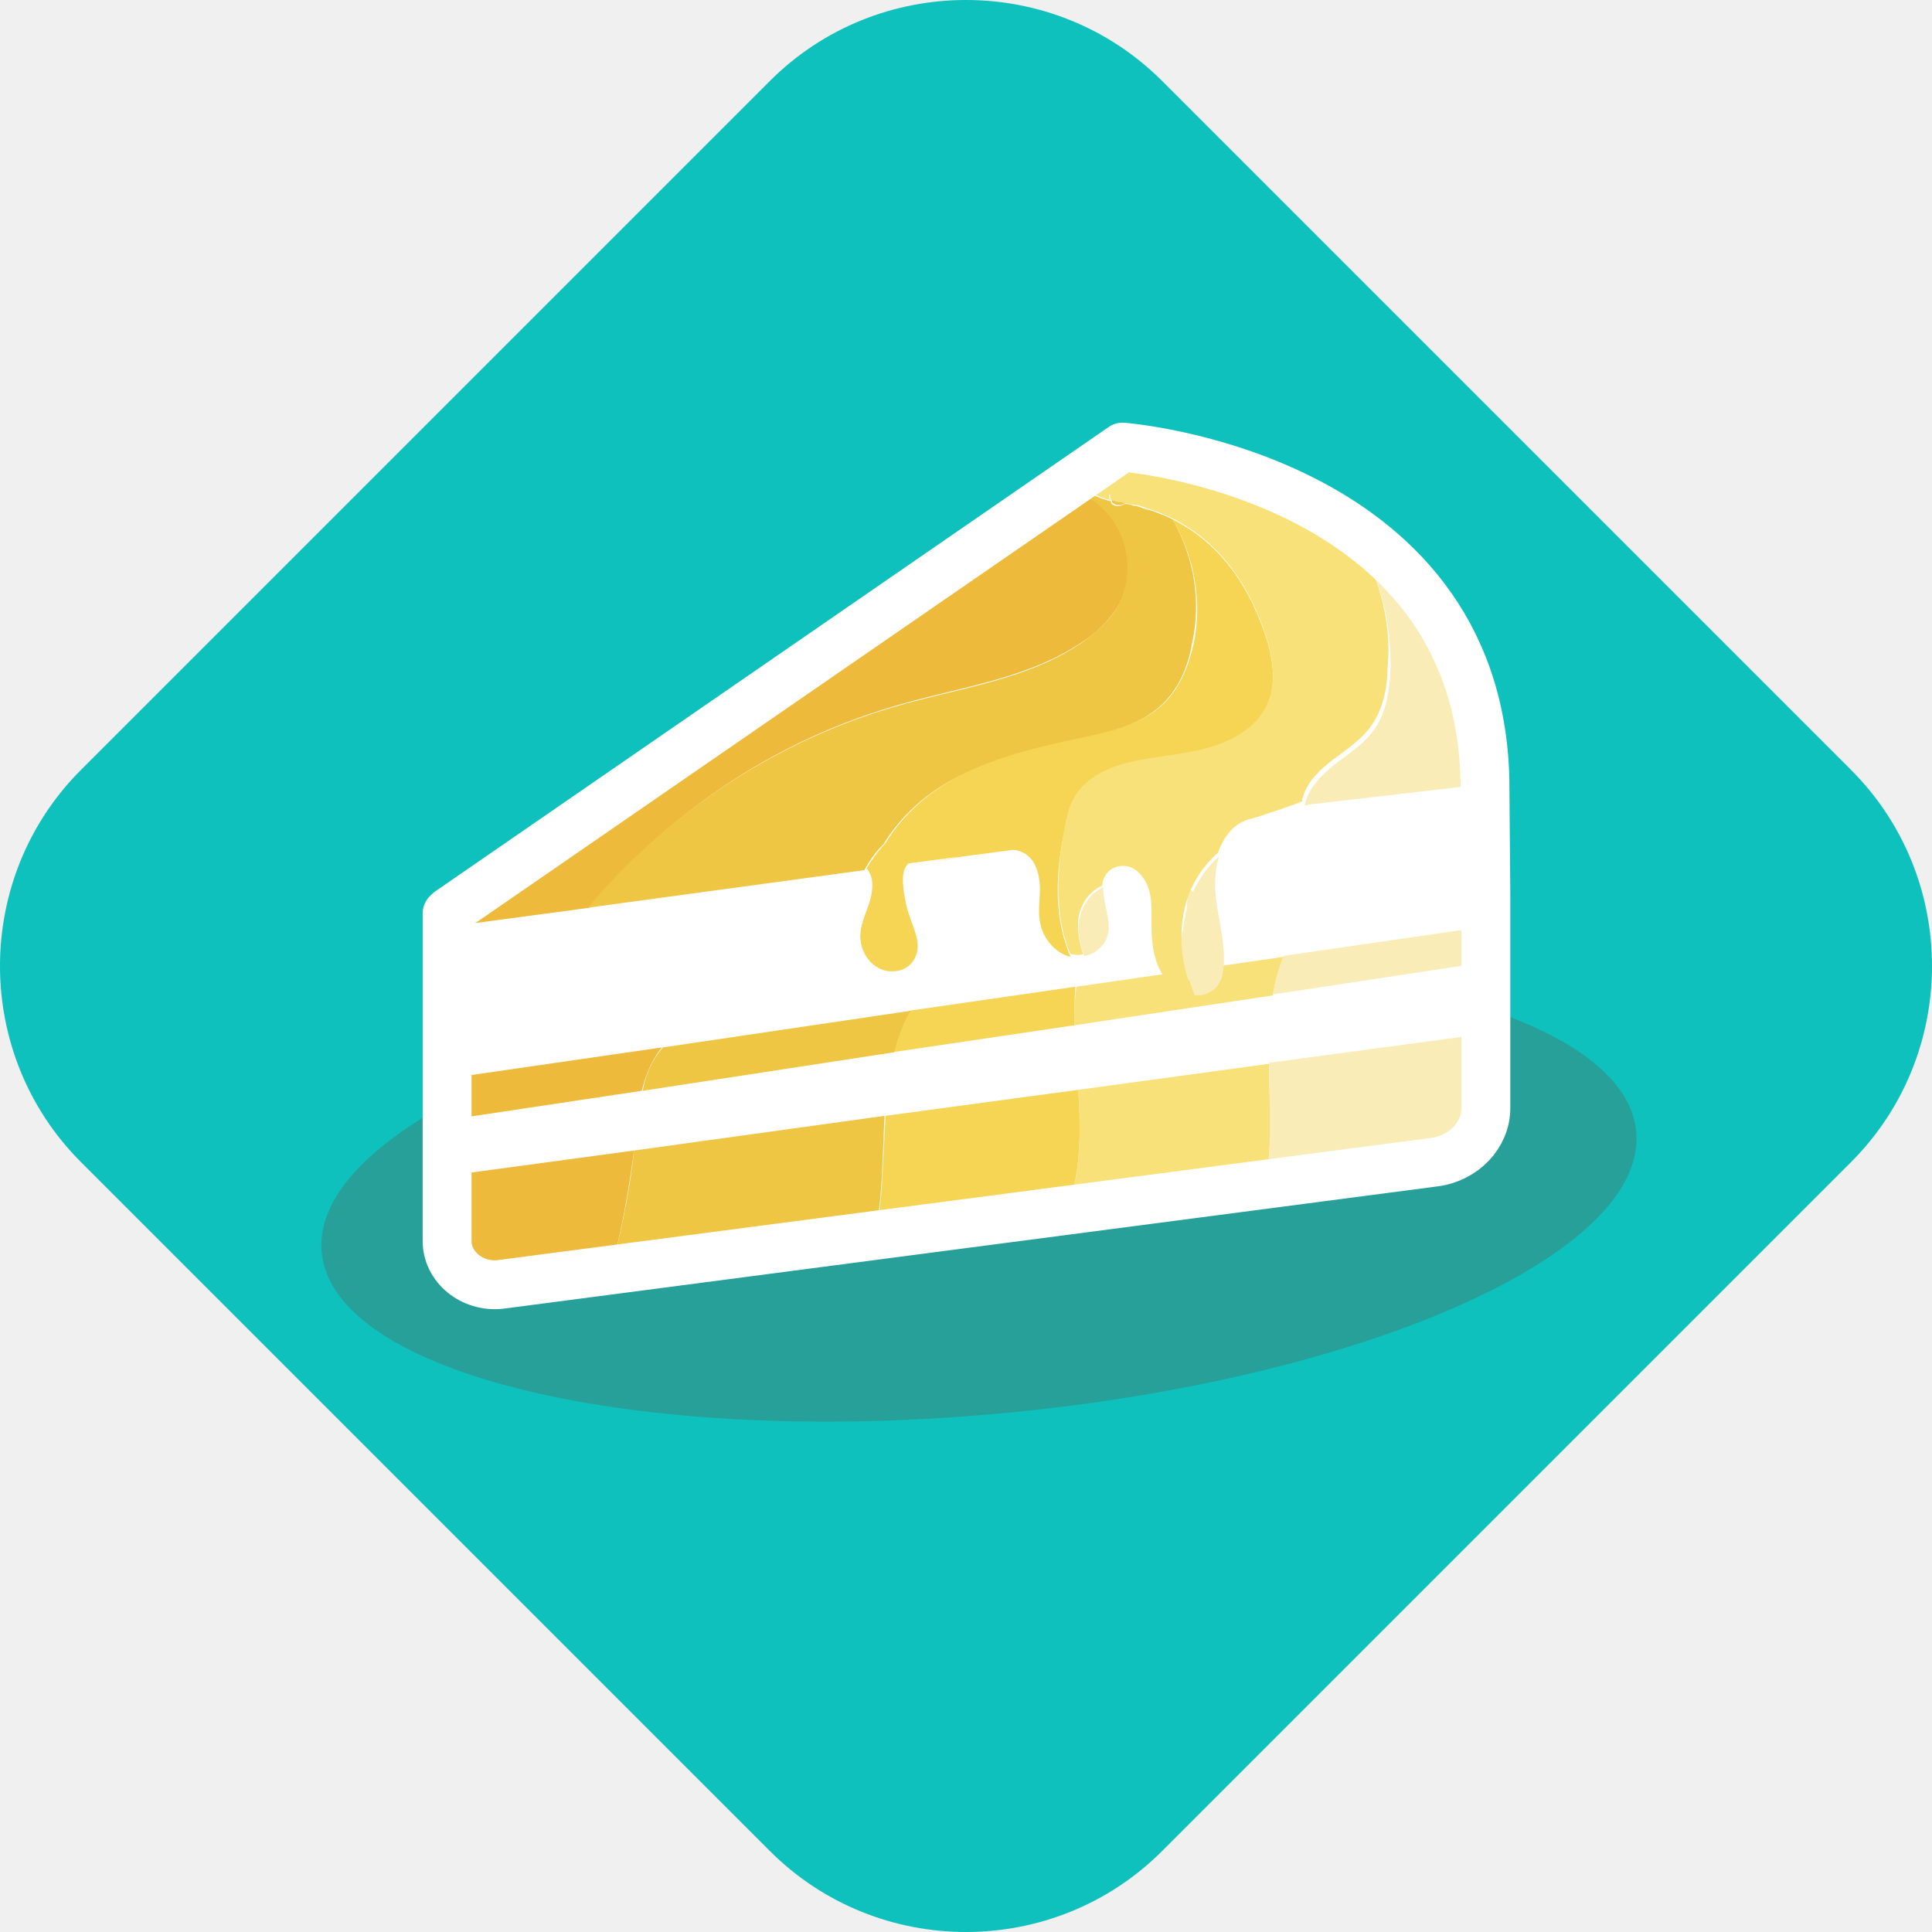
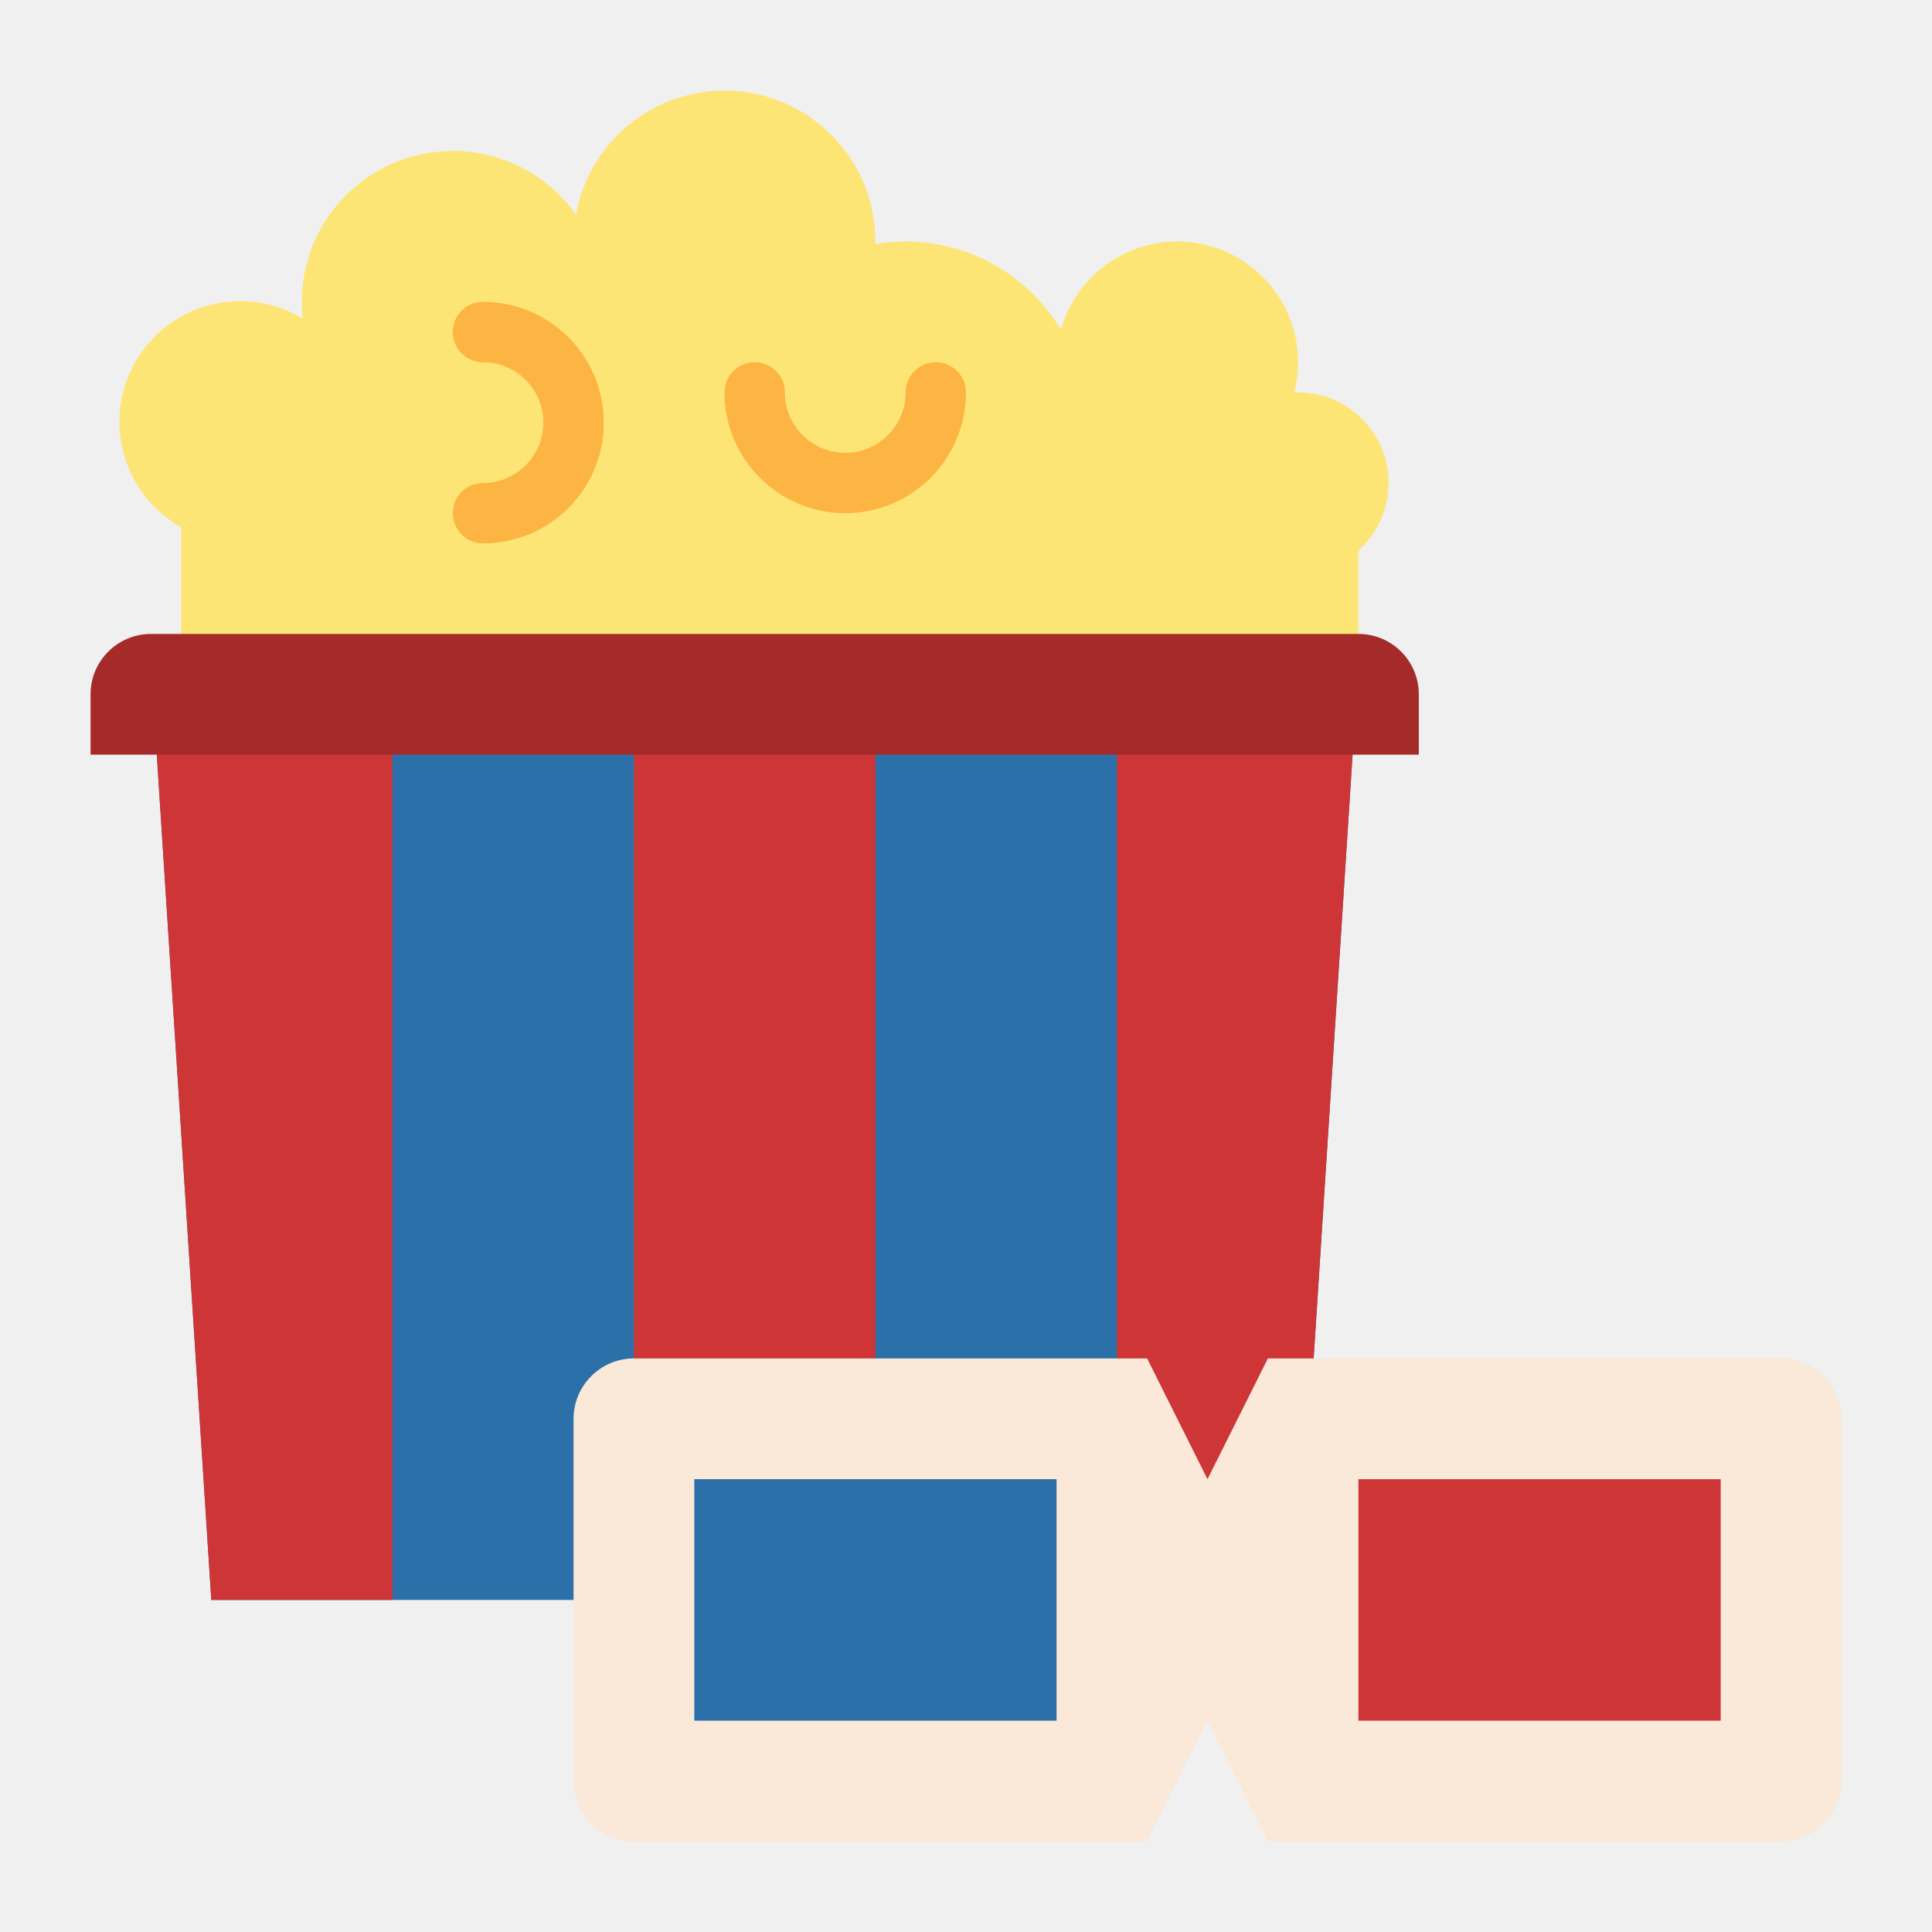
- <svg xmlns="http://www.w3.org/2000/svg" version="1.1" id="Layer_1" x="0px" y="0px" viewBox="0 0 200.5 200.5" enable-background="new 0 0 200.5 200.5" xml:space="preserve">
-   <path fill="#0EC1BC" d="M192.1,120.6l-71.5,71.5c-11.2,11.2-29.5,11.2-40.7,0L8.4,120.6c-11.2-11.2-11.2-29.5,0-40.7L79.9,8.4  c11.2-11.2,29.5-11.2,40.7,0l71.5,71.5C203.3,91.1,203.3,109.4,192.1,120.6z" />
-   <ellipse transform="matrix(0.9958 -9.115107e-02 9.115107e-02 0.9958 -10.8562 9.7731)" fill="#27A09A" cx="101.6" cy="123.7" rx="68.5" ry="23.1" />
-   <g>
-     <path fill="#FFFFFF" d="M153.4,80.8c-0.8-30.3-37.1-32.9-37.1-32.9L47.3,94l0,0l-0.2,0.2l0,1.8l0-1.8v11.2v7.4v3.9v5.3v4.8   c0,2.6,2.6,4.6,5.4,4.3l95.7-12.2c3-0.4,5.2-2.7,5.2-5.4v-4.7V102v-3.4v-6.4L153.4,80.8L153.4,80.8z" />
-     <g>
-       <path fill="#F9E17A" d="M131.7,110.4l-19.8,2.7c0.2,3.3,0.3,6.6-0.4,9.8c-0.1,0.3-0.1,0.5-0.2,0.8l20.3-2.9    c0.2-1.5,0.2-3.1,0.2-4.6C131.8,114.2,131.7,112.3,131.7,110.4z" />
-       <path fill="#F6D555" d="M111.9,113.1l-20,2.7c-0.2,3.6-0.3,7.2-0.7,10.7l20.1-2.8c0.1-0.3,0.1-0.5,0.2-0.8    C112.2,119.6,112.1,116.4,111.9,113.1z" />
-       <path fill="#EDBA3B" d="M47.3,121.9v5.3c0,2.9,2.5,5.1,5.4,4.7l11.1-1.6c0.9-3.6,1.5-7.2,2-10.9L47.3,121.9z" />
-       <path fill="#EFC643" d="M65.8,119.4c-0.4,3.7-1.1,7.3-2,10.9l27.3-3.8c0.5-3.5,0.5-7.1,0.7-10.7L65.8,119.4z" />
-       <path fill="#F9ECB7" d="M131.8,116.1c0,1.5,0,3.1-0.2,4.6l16.4-2.3c3-0.4,5.2-2.9,5.2-5.9v-5.1l-21.5,2.9    C131.7,112.3,131.8,114.2,131.8,116.1z" />
-       <path fill="#F9E17A" d="M111.5,106.4l20.6-3.1c0.2-1.4,0.6-2.7,1.1-4l-21.5,3.1C111.5,103.7,111.5,105,111.5,106.4z" />
-       <path fill="#F9ECB7" d="M132.1,103.2l21.1-3.2v-3.7l-20,2.9C132.7,100.5,132.3,101.9,132.1,103.2z" />
-       <path fill="#EDBA3B" d="M68.6,108.8c0,0,0.1-0.1,0.1-0.1l-21.4,3.1v4.3l19.3-2.9C67,111.6,67.6,110.1,68.6,108.8z" />
-       <path fill="#F6D555" d="M111.5,106.4c0-1.3,0-2.7,0.1-4l-17.3,2.5c-0.8,1.3-1.3,2.8-1.7,4.3L111.5,106.4z" />
-       <path fill="#EFC643" d="M66.7,113.2l26.1-4c0.4-1.5,0.9-3,1.7-4.3l-25.7,3.8c0,0-0.1,0.1-0.1,0.1C67.6,110.1,67,111.6,66.7,113.2z    " />
-       <g>
-         <path fill="none" d="M135.6,83.5l0.1,0C135.7,83.5,135.7,83.5,135.6,83.5z" />
-         <path fill="#F6D555" d="M135.7,83.5l-0.1,0C135.5,83.7,135.7,83.5,135.7,83.5z" />
-         <path fill="#F9ECB7" d="M123.4,92.1c1.2,1.3,1.8,3,2.2,4.7c0.3,1.2,0.5,2.6-0.1,3.7c-0.6,1.1-2.2,1.7-3.1,0.8     c-1-1-0.4-2.6,0.1-3.9c0.7-1.9,0.9-4.1,0.5-6.1" />
-         <path fill="#F9ECB7" d="M112,95.6c-0.2,1.2,0.1,2.4,0.5,3.6c0.6-0.1,1.1-0.3,1.5-0.7c2.1-1.7,0.4-4.4,0.5-6.4     C113.1,92.7,112.2,94.1,112,95.6z" />
-         <path fill="#F9ECB7" d="M123.4,93.6c-1.1,3.1-0.7,6.6,0.6,9.7c0.3,0,0.7,0,1-0.1c1.6-0.5,1.9-1.8,2-3c0.2-2.7-0.8-5.4-0.9-8.2     c0-1,0.1-2.1,0.4-3.1C125.1,90.1,124,91.8,123.4,93.6z" />
-         <path fill="#F9ECB7" d="M139.9,54.5c3,4.4,4.6,9.7,4.4,15.1c-0.1,2.3-0.5,4.6-1.9,6.4c-1.1,1.4-2.7,2.4-4.1,3.5     c-1.3,1.1-2.6,2.4-2.9,4.1c0.1,0,0.2-0.1,0.3-0.1c0.1,0,0.1,0,0.1,0l15.5-1.8c1-0.1,1.8-1,1.7-2     C152.2,67.5,146.6,59.6,139.9,54.5z" />
-         <path fill="#F6D555" d="M131.2,65.6c-1.9-5.5-5-9.4-9.5-11.7c2.2,3.8,3.1,8.4,2.2,12.8c-0.5,2.3-1.4,4.6-3.1,6.3     c-2.4,2.3-5.8,2.9-9,3.6c-4.7,1-9.5,2.1-13.6,4.7c-2.5,1.5-4.8,3.7-6.3,6.2c0,0,0,0,0,0c-0.1,0.1-0.1,0.1-0.2,0.2     c-0.7,0.8-1.3,1.6-1.8,2.5l0.1,0c0.7,0.9,0.6,2.1,0.3,3.2c-0.3,1.1-0.9,2.2-1,3.4c-0.2,1.9,1.2,4.1,3.4,4c0.9,0,1.8-0.5,2.2-1.3     c0.8-1.4,0-2.9-0.5-4.4c-0.4-1.1-0.6-2.3-0.7-3.5c0-0.7,0-1.5,0.6-2c0,0,0,0,0,0l5.3-0.7c-1,0.2-2,0.4-2.9,0.6l3.1-0.6l5.3-0.7     c0.4,0,0.7,0.1,1.1,0.3c1.2,0.6,1.6,2,1.7,3.2c0.1,1.3-0.2,2.6,0,3.8c0.2,1.7,1.5,3.4,3.2,3.8c-0.3-0.7-0.5-1.3-0.7-2     c-1-3.6-0.7-7.5,0.1-11.2c0.2-1.1,0.5-2.2,1-3.1c0.4-0.7,0.9-1.2,1.6-1.7c0.5-0.4,1-0.7,1.5-1c2.8-1.4,6-1.5,9.1-2     c3.1-0.6,6.3-1.9,7.7-4.7C132.6,71,132.1,68.1,131.2,65.6z" />
-         <path fill="none" d="M116.8,52.2C116.8,52.2,116.8,52.2,116.8,52.2c-0.2,0-0.3-0.1-0.5-0.1C116.5,52.2,116.6,52.2,116.8,52.2z" />
-         <path fill="none" d="M117.8,52.5c-0.3-0.1-0.6-0.2-1-0.2c0,0,0,0,0,0C117.1,52.3,117.4,52.4,117.8,52.5z" />
-         <path fill="none" d="M117.9,52.5c0.4,0.1,0.8,0.2,1.2,0.4C118.7,52.7,118.3,52.6,117.9,52.5z" />
-         <path fill="none" d="M119.2,52.9c0.9,0.3,1.7,0.6,2.5,1C120.9,53.5,120.1,53.2,119.2,52.9z" />
-         <path fill="#F9E17A" d="M115.2,51.3c0,0.2,0,0.4,0.1,0.6c0,0,0.1,0,0.1,0c0-0.2,0-0.3,0-0.5C115.3,51.4,115.3,51.3,115.2,51.3z" />
-         <path fill="#F9E17A" d="M139.9,54.5c-10.6-8.2-23.9-9.2-23.9-9.2l-1.2,0.9l-2.5,1.8l-2.5,1.8c1,0.2,1.9,0.4,2.9,0.7     c0.5,0.7,1.4,1.1,2.5,1.4c-0.1-0.2-0.1-0.4-0.1-0.6c0.1,0,0.1,0.1,0.2,0.1c0,0.2,0,0.3,0,0.5c0.3,0.1,0.6,0.1,0.9,0.2     c0.2,0,0.3,0.1,0.5,0.1c0.3,0.1,0.6,0.1,1,0.2c0.1,0,0.1,0,0.2,0c0.4,0.1,0.8,0.2,1.2,0.4c0,0,0,0,0.1,0c0.9,0.3,1.7,0.6,2.5,1     c0,0,0,0,0,0v0c4.5,2.3,7.6,6.2,9.5,11.7c0.9,2.5,1.4,5.4,0.2,7.8c-1.4,2.8-4.6,4.1-7.7,4.7c-3.1,0.6-6.3,0.7-9.1,2     c-1.2,0.6-2.4,1.5-3.1,2.7c-0.6,1-0.8,2.1-1,3.1c-0.7,3.7-1,7.6-0.1,11.2c0.2,0.7,0.4,1.4,0.7,2c0.2,0,0.4,0.1,0.7,0.1     c0.2,0,0.4,0,0.6-0.1c-0.4-1.2-0.6-2.4-0.5-3.6c0.2-1.5,1.1-2.9,2.5-3.5c0-0.6,0.3-1.2,0.8-1.6c0.8-0.6,2-0.6,2.8,0.1     c1.7,1.5,1.5,3.6,1.5,5.5c0,2.3,0.3,4.8,2.1,6.3c0.6,0.5,1.4,0.8,2.2,0.8c-1.3-3-1.6-6.5-0.6-9.7c0.6-1.8,1.7-3.5,3.2-4.8     c0.6-1.7,1.7-3.1,3.3-3.5c0.6-0.1,4.3-1.4,5.4-1.8c0.3-1.7,1.5-3,2.9-4.1c1.4-1.1,3-2.1,4.1-3.5c1.4-1.8,1.9-4.2,1.9-6.4     C144.5,64.3,142.9,58.9,139.9,54.5z" />
-         <path fill="#EFC643" d="M115.4,51.9c0,0.1,0,0.1,0,0.2c0.3,0.4,1,0.4,1.4,0.1c-0.2,0-0.3-0.1-0.5-0.1     C116,52.1,115.7,52,115.4,51.9z" />
-         <path fill="#EFC643" d="M117.8,52.5c0.1,0,0.1,0,0.2,0C117.9,52.5,117.8,52.5,117.8,52.5z" />
-         <polygon fill="#EFC643" points="121.7,53.9 121.7,53.9 121.7,53.9    " />
-         <path fill="#EFC643" d="M119.1,52.9C119.2,52.9,119.2,52.9,119.1,52.9C119.2,52.9,119.2,52.9,119.1,52.9z" />
-         <path fill="#EDBA3B" d="M93.8,73c6.4-1.8,13.2-2.7,18.7-6.5c1.5-1,2.8-2.3,3.7-3.9c1.3-2.5,1.2-5.8-0.3-8.2     c-1.4-2.3-3.9-3.9-6.6-4.2L48.9,94.8c-0.4,0.3-0.2,1,0.4,1l11.9-1.6C69.6,84,81.1,76.5,93.8,73z" />
-         <path fill="#EFC643" d="M121.7,53.9C121.7,53.9,121.7,53.9,121.7,53.9c-0.8-0.4-1.6-0.7-2.5-1c0,0,0,0-0.1,0     c-0.4-0.1-0.8-0.3-1.2-0.4c-0.1,0-0.1,0-0.2,0c-0.3-0.1-0.6-0.2-1-0.2c-0.4,0.3-1.1,0.3-1.4-0.1c0-0.1,0-0.1,0-0.2     c0,0-0.1,0-0.1,0c0,0,0,0.1,0,0.1c0,0,0-0.1,0-0.1c-1.1-0.3-2-0.6-2.5-1.4c-1-0.3-1.9-0.5-2.9-0.7l-0.6,0.4     c2.7,0.3,5.2,1.9,6.6,4.2c1.5,2.5,1.6,5.7,0.3,8.2c-0.8,1.6-2.2,2.8-3.7,3.9c-5.4,3.8-12.3,4.7-18.7,6.5     c-12.7,3.5-24.2,11-32.7,21.1l28.7-3.9c0.5-0.9,1.1-1.8,1.8-2.5c0.1-0.1,0.1-0.1,0.2-0.2c1.5-2.5,3.8-4.7,6.3-6.2     c4.1-2.5,8.9-3.7,13.6-4.7c3.2-0.7,6.6-1.3,9-3.6c1.7-1.6,2.7-3.9,3.1-6.3C124.7,62.4,123.9,57.8,121.7,53.9z" />
-       </g>
-     </g>
-     <path fill="none" stroke="#FFFFFF" stroke-width="5.074" stroke-linecap="round" stroke-linejoin="round" stroke-miterlimit="10" d="   M154.1,80.8c-0.8-31.6-37.6-34.4-37.6-34.4L46.6,94.6l0,0l-0.2,0.2l0,0l0,0v11.7v7.7v4.1v5.5v5c0,2.7,2.6,4.8,5.5,4.5l97-12.7   c3-0.4,5.3-2.8,5.3-5.6v-4.9v-7v-3.5v-6.7L154.1,80.8L154.1,80.8z" />
+ <svg xmlns="http://www.w3.org/2000/svg" id="Flat" height="512" viewBox="0 0 512 512" width="512">
+   <path d="m344 104c-.34 0-.68.01-1.02.02a31.649 31.649 0 0 0 1.02-8.02 32.008 32.008 0 0 0 -62.82-8.66 48.117 48.117 0 0 0 -49.19-22.68c.01-.22.01-.44.01-.66a40 40 0 0 0 -79.36-7.12 40.006 40.006 0 0 0 -72.4 27.552 32 32 0 1 0 -32.24 55.276v60.292h312v-54.12a23.994 23.994 0 0 0 -16-41.88z" fill="#fde575" />
+   <path d="m344 424h-288l-16-248h320z" fill="#2b70a8" />
+   <path d="m360 176-16 248h-240v-248z" fill="none" />
+   <g fill="#ce3536">
+     <path d="m104 176v248h-48l-16-248z" />
+     <path d="m168 176h64v248h-64z" />
+     <path d="m344 424h-48v-248h64z" />
  </g>
+   <path d="m40 168h320a16 16 0 0 1 16 16v16a0 0 0 0 1 0 0h-352a0 0 0 0 1 0 0v-16a16 16 0 0 1 16-16z" fill="#a52b2b" />
+   <path d="m488 376v96a16 16 0 0 1 -16 16h-136l-16-32-16 32h-136a16 16 0 0 1 -16-16v-96a16 16 0 0 1 16-16h136l16 32 16-32h136a16 16 0 0 1 16 16z" fill="#fae8d8" />
+   <path d="m184 392h96v64h-96z" fill="#2b70a8" />
+   <path d="m360 392h96v64h-96z" fill="#ce3536" />
+   <path d="m224 136a32.036 32.036 0 0 1 -32-32 8 8 0 0 1 16 0 16 16 0 0 0 32 0 8 8 0 0 1 16 0 32.036 32.036 0 0 1 -32 32z" fill="#fcb442" />
+   <path d="m128 144a8 8 0 0 1 0-16 16 16 0 0 0 0-32 8 8 0 0 1 0-16 32 32 0 0 1 0 64z" fill="#fcb442" />
</svg>
